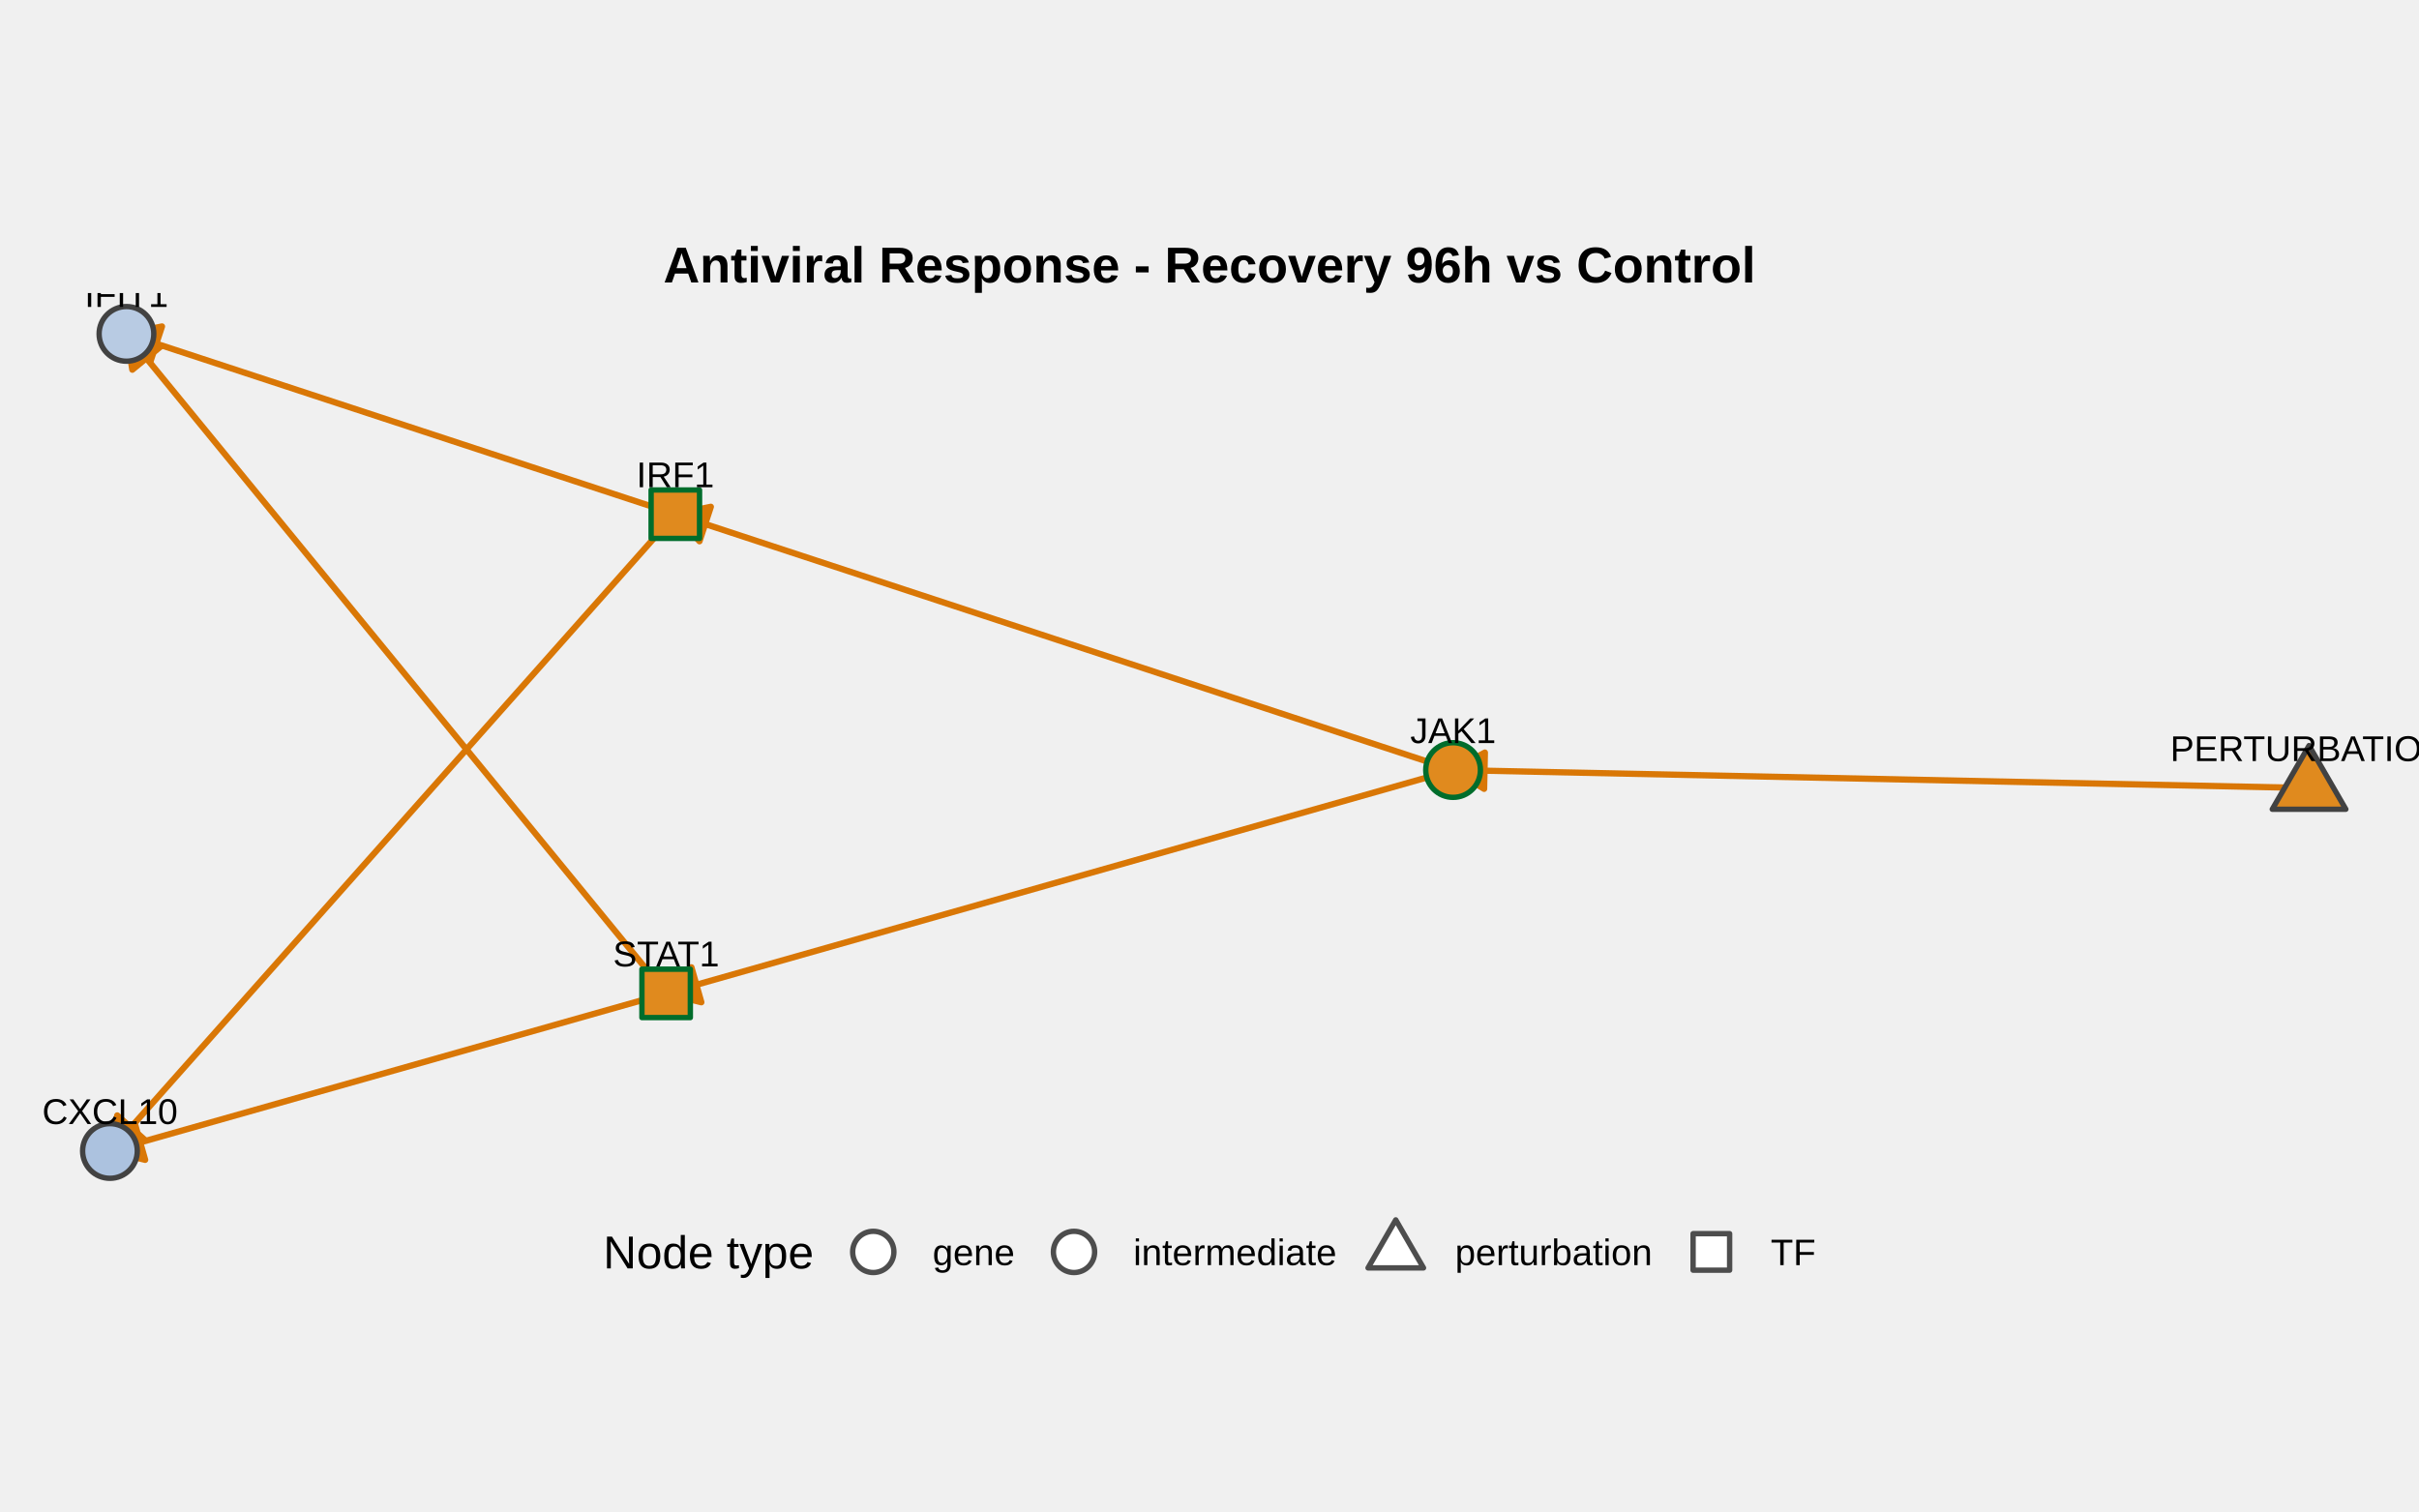
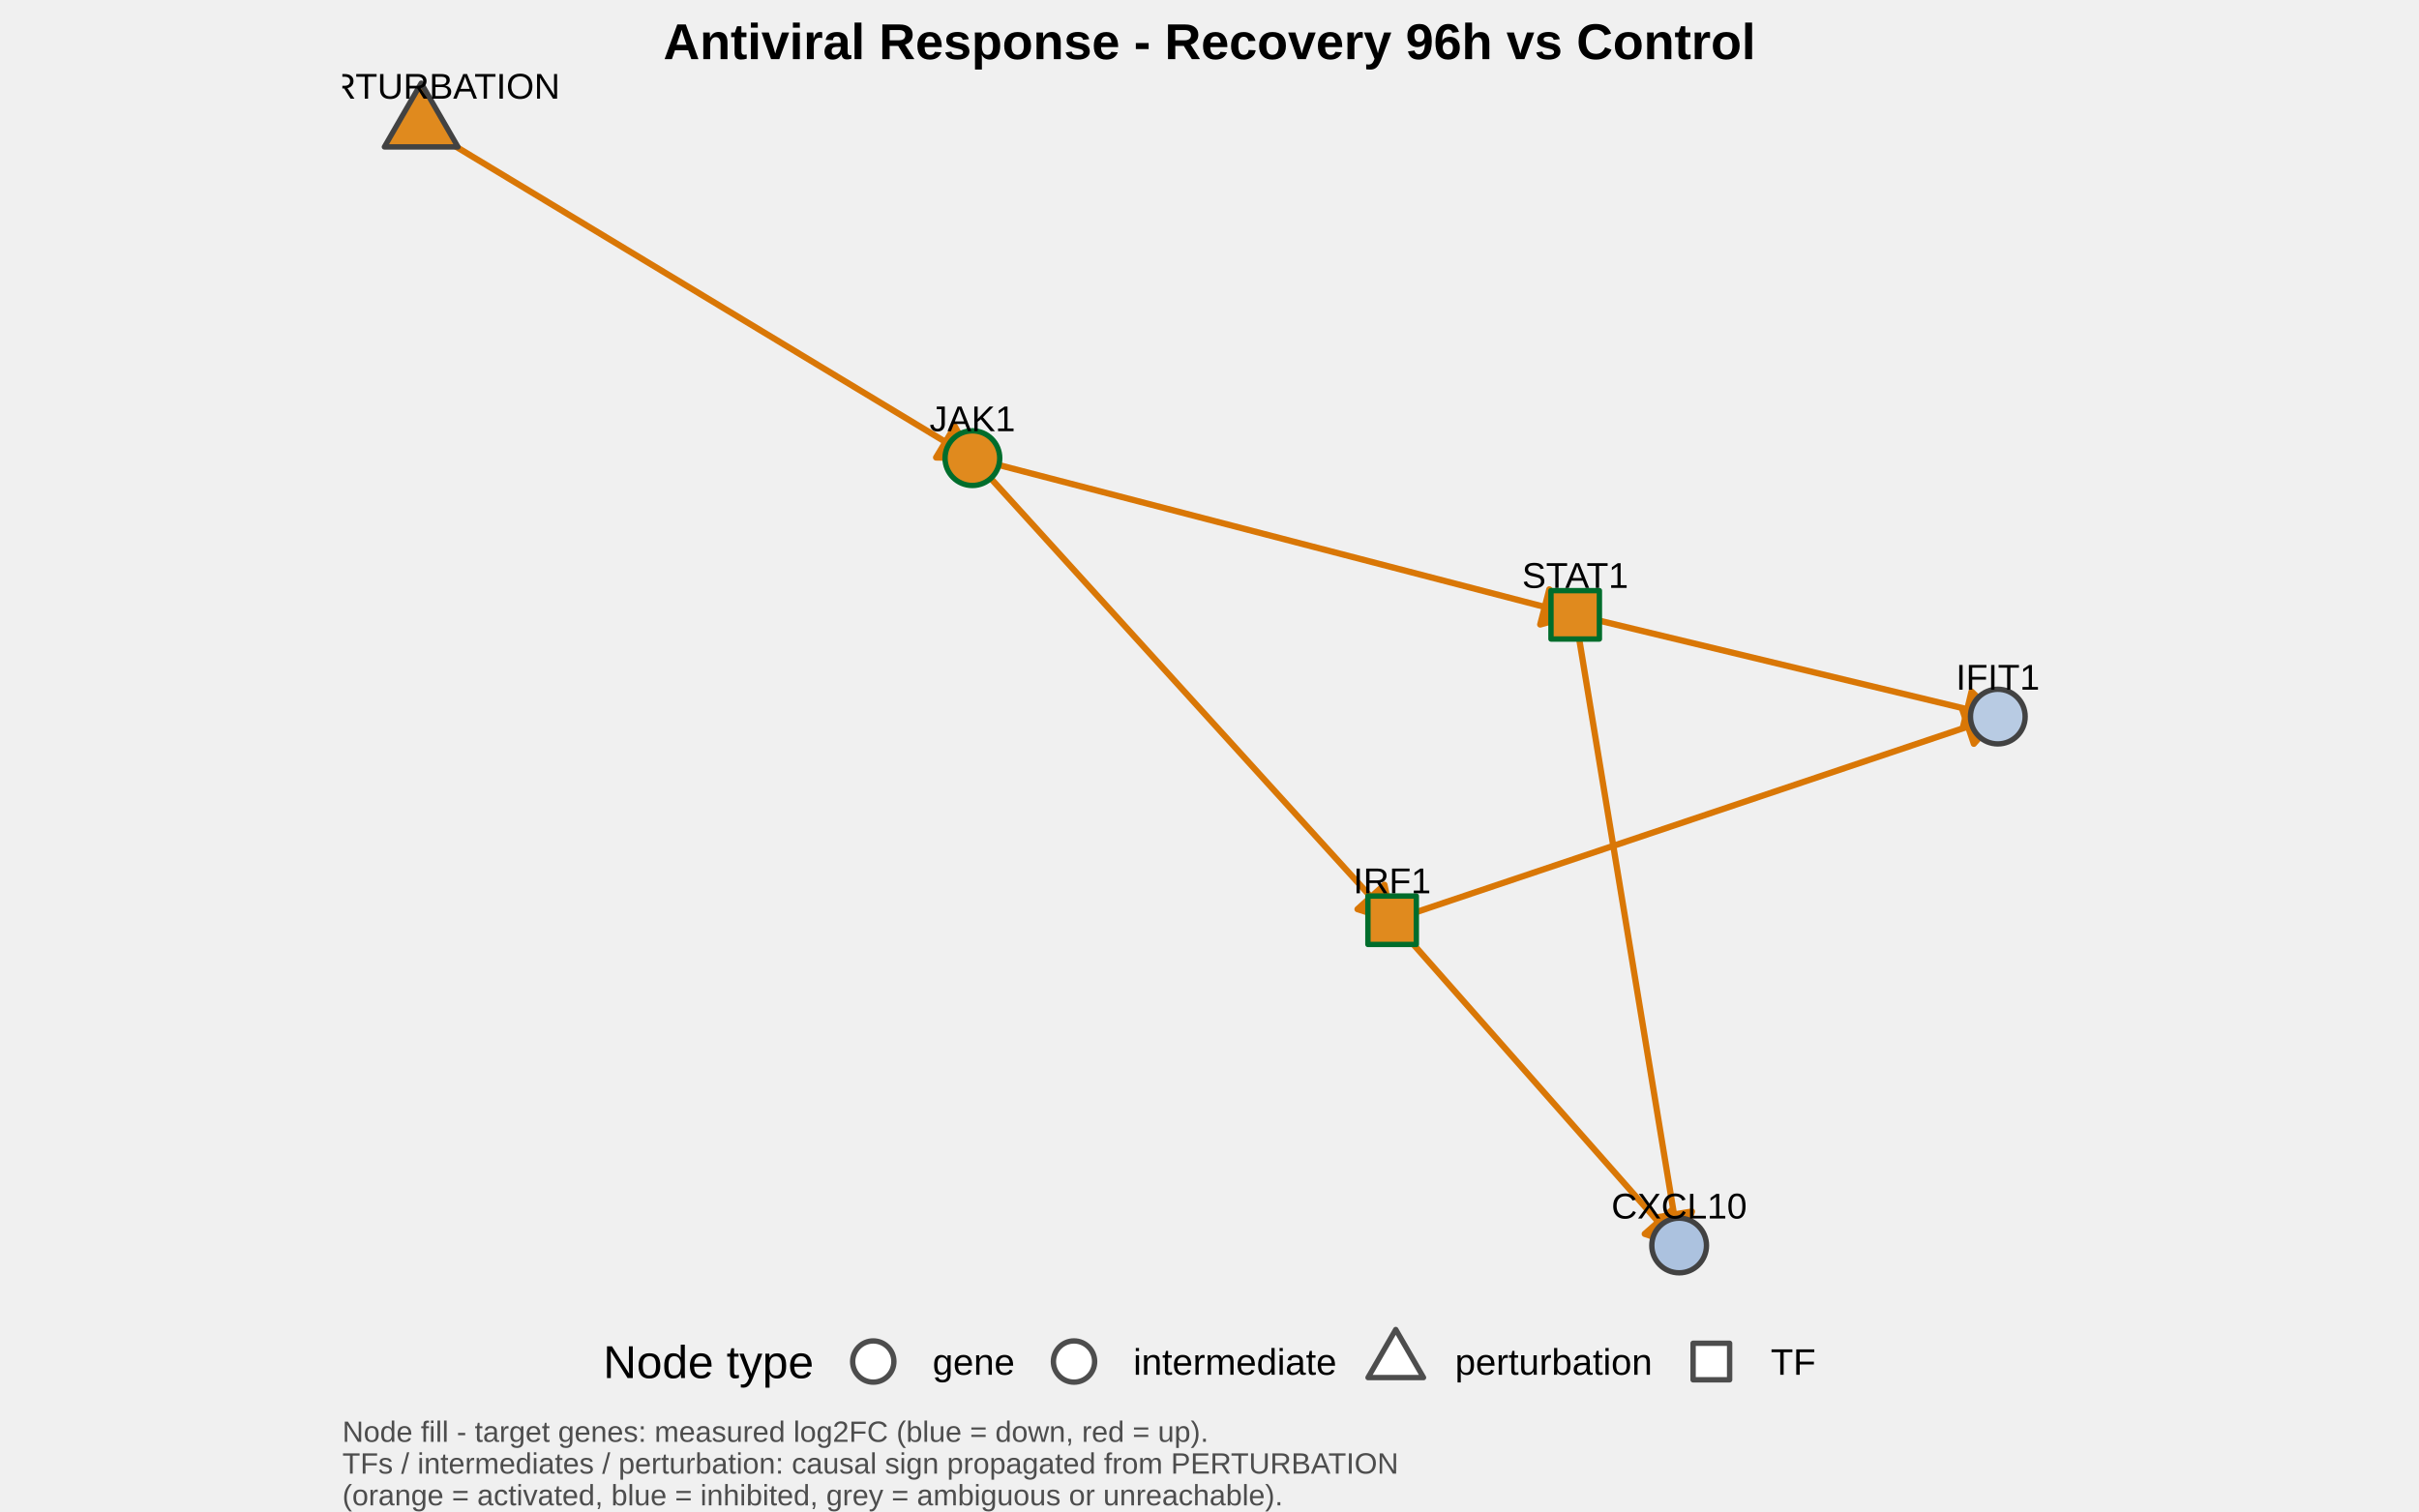
<svg xmlns="http://www.w3.org/2000/svg" width="576.00pt" height="360.00pt" viewBox="0 0 576.00 360.00">
  <g class="svglite">
    <defs>
      <style type="text/css">
    .svglite line, .svglite polyline, .svglite polygon, .svglite path, .svglite rect, .svglite circle {
      fill: none;
      stroke: #000000;
      stroke-linecap: round;
      stroke-linejoin: round;
      stroke-miterlimit: 10.00;
    }
    .svglite text {
      white-space: pre;
    }
    .svglite g.glyphgroup path {
      fill: inherit;
      stroke: none;
    }
  </style>
    </defs>
    <rect width="100%" height="100%" style="stroke: none; fill: none;" />
    <defs>
      <clipPath id="cpMC4wMHw1NzYuMDB8MC4wMHwzNjAuMDA=">
        <rect x="0.00" y="0.00" width="576.00" height="360.00" />
      </clipPath>
    </defs>
    <g clip-path="url(#cpMC4wMHw1NzYuMDB8MC4wMHwzNjAuMDA=)">
</g>
    <defs>
-       <clipPath id="cpMC4wMHw1NzYuMDB8NTMuMTl8MzA2Ljgx">
-         <rect x="0.00" y="53.19" width="576.00" height="253.61" />
+       <clipPath id="cpODEuNTJ8NDk0LjQ4fDAuMDB8MzYwLjAw">
+         <rect x="81.52" y="0.00" width="412.97" height="360.00" />
      </clipPath>
    </defs>
-     <g clip-path="url(#cpMC4wMHw1NzYuMDB8NTMuMTl8MzA2Ljgx)">
-       <rect x="0.00" y="53.19" width="576.00" height="253.61" style="stroke-width: 0.00; stroke: none;" />
+     <g clip-path="url(#cpODEuNTJ8NDk0LjQ4fDAuMDB8MzYwLjAw)">
+       <rect x="81.52" y="0.00" width="412.97" height="360.00" style="stroke-width: 0.00; stroke: none;" />
    </g>
    <g clip-path="url(#cpMC4wMHw1NzYuMDB8MC4wMHwzNjAuMDA=)">
</g>
    <defs>
-       <clipPath id="cpMC4wMHw1NzYuMDB8NjkuNzl8MjgzLjg2">
-         <rect x="0" y="69.79" width="576.00" height="214.06" />
+       <clipPath id="cpODEuNTJ8NDk0LjQ4fDE2LjYwfDMwOS45Nw==">
+         <rect x="81.52" y="16.60" width="412.97" height="293.38" />
      </clipPath>
    </defs>
-     <g clip-path="url(#cpMC4wMHw1NzYuMDB8NjkuNzl8MjgzLjg2)">
-       <line x1="346.00" y1="183.40" x2="158.62" y2="236.59" style="stroke-width: 1.49; stroke: #D97706;" />
-       <polygon points="164.64,230.39 158.62,236.59 167.00,238.71 " style="stroke-width: 1.49; stroke: #D97706; fill: #D97706;" />
-       <line x1="346.00" y1="183.40" x2="160.80" y2="122.47" style="stroke-width: 1.49; stroke: #D97706;" />
-       <polygon points="169.26,120.70 160.80,122.47 166.56,128.91 " style="stroke-width: 1.49; stroke: #D97706; fill: #D97706;" />
-       <line x1="549.82" y1="187.69" x2="346.00" y2="183.40" style="stroke-width: 1.49; stroke: #D97706;" />
-       <polygon points="353.57,179.24 346.00,183.40 353.39,187.88 " style="stroke-width: 1.49; stroke: #D97706; fill: #D97706;" />
-       <line x1="158.62" y1="236.59" x2="30.11" y2="79.52" style="stroke-width: 1.49; stroke: #D97706;" />
-       <polygon points="38.20,82.58 30.11,79.52 31.51,88.05 " style="stroke-width: 1.49; stroke: #D97706; fill: #D97706;" />
-       <line x1="158.62" y1="236.59" x2="26.18" y2="274.13" style="stroke-width: 1.49; stroke: #D97706;" />
-       <polygon points="32.20,267.93 26.18,274.13 34.56,276.24 " style="stroke-width: 1.49; stroke: #D97706; fill: #D97706;" />
-       <line x1="160.80" y1="122.47" x2="30.11" y2="79.52" style="stroke-width: 1.49; stroke: #D97706;" />
-       <polygon points="38.57,77.75 30.11,79.52 35.87,85.96 " style="stroke-width: 1.49; stroke: #D97706; fill: #D97706;" />
-       <line x1="160.80" y1="122.47" x2="26.18" y2="274.13" style="stroke-width: 1.49; stroke: #D97706;" />
-       <polygon points="27.92,265.66 26.18,274.13 34.38,271.40 " style="stroke-width: 1.49; stroke: #D97706; fill: #D97706;" />
-       <circle cx="26.18" cy="274.13" r="6.51" style="stroke-width: 1.28; stroke: #424242; fill: #ACC2DF;" />
-       <circle cx="30.11" cy="79.52" r="6.51" style="stroke-width: 1.28; stroke: #424242; fill: #B8CBE3;" />
-       <rect x="155.04" y="116.70" width="11.53" height="11.53" style="stroke-width: 1.28; stroke: #006D2C; fill: #E08A1E;" />
-       <circle cx="346.00" cy="183.40" r="6.51" style="stroke-width: 1.28; stroke: #006D2C; fill: #E08A1E;" />
-       <polygon points="549.82,177.57 558.58,192.74 541.06,192.74 " style="stroke-width: 1.28; stroke: #424242; fill: #E08A1E;" />
-       <rect x="152.85" y="230.83" width="11.53" height="11.53" style="stroke-width: 1.28; stroke: #006D2C; fill: #E08A1E;" />
-       <text x="26.18" y="267.71" text-anchor="middle" style="font-size: 8.54px; font-family: &quot;Arial&quot;;" textLength="32.25px" lengthAdjust="spacingAndGlyphs">CXCL10</text>
-       <text x="30.11" y="73.10" text-anchor="middle" style="font-size: 8.54px; font-family: &quot;Arial&quot;;" textLength="19.94px" lengthAdjust="spacingAndGlyphs">IFIT1</text>
-       <text x="160.80" y="116.05" text-anchor="middle" style="font-size: 8.54px; font-family: &quot;Arial&quot;;" textLength="18.50px" lengthAdjust="spacingAndGlyphs">IRF1</text>
-       <text x="346.00" y="176.98" text-anchor="middle" style="font-size: 8.54px; font-family: &quot;Arial&quot;;" textLength="20.39px" lengthAdjust="spacingAndGlyphs">JAK1</text>
-       <text x="549.82" y="181.27" text-anchor="middle" style="font-size: 8.54px; font-family: &quot;Arial&quot;;" textLength="66.03px" lengthAdjust="spacingAndGlyphs">PERTURBATION</text>
-       <text x="158.62" y="230.17" text-anchor="middle" style="font-size: 8.54px; font-family: &quot;Arial&quot;;" textLength="25.28px" lengthAdjust="spacingAndGlyphs">STAT1</text>
+     <g clip-path="url(#cpODEuNTJ8NDk0LjQ4fDE2LjYwfDMwOS45Nw==)">
+       <line x1="231.54" y1="109.12" x2="375.08" y2="146.44" style="stroke-width: 1.49; stroke: #D97706;" />
+       <polygon points="366.75,148.74 375.08,146.44 368.92,140.37 " style="stroke-width: 1.49; stroke: #D97706; fill: #D97706;" />
+       <line x1="231.54" y1="109.12" x2="331.48" y2="219.17" style="stroke-width: 1.49; stroke: #D97706;" />
+       <polygon points="323.25,216.54 331.48,219.17 329.65,210.73 " style="stroke-width: 1.49; stroke: #D97706; fill: #D97706;" />
+       <line x1="100.29" y1="29.93" x2="231.54" y2="109.12" style="stroke-width: 1.49; stroke: #D97706;" />
+       <polygon points="222.90,108.96 231.54,109.12 227.36,101.56 " style="stroke-width: 1.49; stroke: #D97706; fill: #D97706;" />
+       <line x1="375.08" y1="146.44" x2="475.71" y2="170.67" style="stroke-width: 1.49; stroke: #D97706;" />
+       <polygon points="467.43,173.12 475.71,170.67 469.45,164.72 " style="stroke-width: 1.49; stroke: #D97706; fill: #D97706;" />
+       <line x1="375.08" y1="146.44" x2="399.83" y2="296.64" style="stroke-width: 1.49; stroke: #D97706;" />
+       <polygon points="394.35,289.96 399.83,296.64 402.88,288.55 " style="stroke-width: 1.49; stroke: #D97706; fill: #D97706;" />
+       <line x1="331.48" y1="219.17" x2="475.71" y2="170.67" style="stroke-width: 1.49; stroke: #D97706;" />
+       <polygon points="470.00,177.15 475.71,170.67 467.24,168.96 " style="stroke-width: 1.49; stroke: #D97706; fill: #D97706;" />
+       <line x1="331.48" y1="219.17" x2="399.83" y2="296.64" style="stroke-width: 1.49; stroke: #D97706;" />
+       <polygon points="391.64,293.88 399.83,296.64 398.12,288.17 " style="stroke-width: 1.49; stroke: #D97706; fill: #D97706;" />
+       <circle cx="399.83" cy="296.64" r="6.51" style="stroke-width: 1.28; stroke: #424242; fill: #ACC2DF;" />
+       <circle cx="475.71" cy="170.67" r="6.51" style="stroke-width: 1.28; stroke: #424242; fill: #B8CBE3;" />
+       <rect x="325.72" y="213.41" width="11.53" height="11.53" style="stroke-width: 1.28; stroke: #006D2C; fill: #E08A1E;" />
+       <circle cx="231.54" cy="109.12" r="6.51" style="stroke-width: 1.28; stroke: #006D2C; fill: #E08A1E;" />
+       <polygon points="100.29,19.81 109.05,34.99 91.53,34.99 " style="stroke-width: 1.28; stroke: #424242; fill: #E08A1E;" />
+       <rect x="369.31" y="140.67" width="11.53" height="11.53" style="stroke-width: 1.28; stroke: #006D2C; fill: #E08A1E;" />
+       <text x="399.83" y="290.22" text-anchor="middle" style="font-size: 8.54px; font-family: &quot;Arial&quot;;" textLength="32.25px" lengthAdjust="spacingAndGlyphs">CXCL10</text>
+       <text x="475.71" y="164.26" text-anchor="middle" style="font-size: 8.54px; font-family: &quot;Arial&quot;;" textLength="19.94px" lengthAdjust="spacingAndGlyphs">IFIT1</text>
+       <text x="331.48" y="212.75" text-anchor="middle" style="font-size: 8.54px; font-family: &quot;Arial&quot;;" textLength="18.50px" lengthAdjust="spacingAndGlyphs">IRF1</text>
+       <text x="231.54" y="102.70" text-anchor="middle" style="font-size: 8.54px; font-family: &quot;Arial&quot;;" textLength="20.39px" lengthAdjust="spacingAndGlyphs">JAK1</text>
+       <text x="100.29" y="23.51" text-anchor="middle" style="font-size: 8.54px; font-family: &quot;Arial&quot;;" textLength="66.03px" lengthAdjust="spacingAndGlyphs">PERTURBATION</text>
+       <text x="375.08" y="140.02" text-anchor="middle" style="font-size: 8.54px; font-family: &quot;Arial&quot;;" textLength="25.28px" lengthAdjust="spacingAndGlyphs">STAT1</text>
    </g>
    <g clip-path="url(#cpMC4wMHw1NzYuMDB8MC4wMHwzNjAuMDA=)">
-       <text x="143.63" y="302.10" style="font-size: 11.00px; font-family: &quot;Arial&quot;;" textLength="50.19px" lengthAdjust="spacingAndGlyphs">Node type</text>
-       <circle cx="207.94" cy="298.17" r="4.91" style="stroke-width: 1.28; stroke: #4D4D4D; fill: #FFFFFF;" />
-       <circle cx="255.74" cy="298.17" r="4.91" style="stroke-width: 1.28; stroke: #4D4D4D; fill: #FFFFFF;" />
-       <polygon points="332.35,290.54 338.96,301.98 325.75,301.98 " style="stroke-width: 1.28; stroke: #4D4D4D; fill: #FFFFFF;" />
-       <rect x="403.15" y="293.82" width="8.70" height="8.70" style="stroke-width: 1.28; stroke: #4D4D4D; fill: #FFFFFF;" />
-       <text x="222.06" y="301.32" style="font-size: 8.80px; font-family: &quot;Arial&quot;;" textLength="19.56px" lengthAdjust="spacingAndGlyphs">gene</text>
-       <text x="269.86" y="301.32" style="font-size: 8.80px; font-family: &quot;Arial&quot;;" textLength="48.38px" lengthAdjust="spacingAndGlyphs">intermediate</text>
-       <text x="346.47" y="301.32" style="font-size: 8.80px; font-family: &quot;Arial&quot;;" textLength="46.91px" lengthAdjust="spacingAndGlyphs">perturbation</text>
-       <text x="421.62" y="301.32" style="font-size: 8.80px; font-family: &quot;Arial&quot;;" textLength="10.75px" lengthAdjust="spacingAndGlyphs">TF</text>
-       <text x="288.00" y="67.27" text-anchor="middle" style="font-size: 12.00px; font-weight: bold; font-family: &quot;Arial&quot;;" textLength="260.02px" lengthAdjust="spacingAndGlyphs">Antiviral Response - Recovery 96h vs Control</text>
+       <text x="143.63" y="328.22" style="font-size: 11.00px; font-family: &quot;Arial&quot;;" textLength="50.19px" lengthAdjust="spacingAndGlyphs">Node type</text>
+       <circle cx="207.94" cy="324.28" r="4.91" style="stroke-width: 1.28; stroke: #4D4D4D; fill: #FFFFFF;" />
+       <circle cx="255.74" cy="324.28" r="4.91" style="stroke-width: 1.28; stroke: #4D4D4D; fill: #FFFFFF;" />
+       <polygon points="332.35,316.65 338.96,328.10 325.75,328.10 " style="stroke-width: 1.28; stroke: #4D4D4D; fill: #FFFFFF;" />
+       <rect x="403.15" y="319.93" width="8.70" height="8.70" style="stroke-width: 1.28; stroke: #4D4D4D; fill: #FFFFFF;" />
+       <text x="222.06" y="327.43" style="font-size: 8.80px; font-family: &quot;Arial&quot;;" textLength="19.56px" lengthAdjust="spacingAndGlyphs">gene</text>
+       <text x="269.86" y="327.43" style="font-size: 8.80px; font-family: &quot;Arial&quot;;" textLength="48.38px" lengthAdjust="spacingAndGlyphs">intermediate</text>
+       <text x="346.47" y="327.43" style="font-size: 8.80px; font-family: &quot;Arial&quot;;" textLength="46.91px" lengthAdjust="spacingAndGlyphs">perturbation</text>
+       <text x="421.62" y="327.43" style="font-size: 8.80px; font-family: &quot;Arial&quot;;" textLength="10.75px" lengthAdjust="spacingAndGlyphs">TF</text>
+       <text x="288.00" y="14.08" text-anchor="middle" style="font-size: 12.00px; font-weight: bold; font-family: &quot;Arial&quot;;" textLength="260.02px" lengthAdjust="spacingAndGlyphs">Antiviral Response - Recovery 96h vs Control</text>
+       <text x="81.52" y="343.41" style="font-size: 7.00px;fill: #4D4D4D; font-family: &quot;Arial&quot;;" textLength="206.08px" lengthAdjust="spacingAndGlyphs">Node fill - target genes: measured log2FC (blue = down, red = up).</text>
+       <text x="81.52" y="350.97" style="font-size: 7.00px;fill: #4D4D4D; font-family: &quot;Arial&quot;;" textLength="251.33px" lengthAdjust="spacingAndGlyphs">TFs / intermediates / perturbation: causal sign propagated from PERTURBATION</text>
+       <text x="81.52" y="358.53" style="font-size: 7.00px;fill: #4D4D4D; font-family: &quot;Arial&quot;;" textLength="223.80px" lengthAdjust="spacingAndGlyphs">(orange = activated, blue = inhibited, grey = ambiguous or unreachable).</text>
    </g>
  </g>
</svg>
